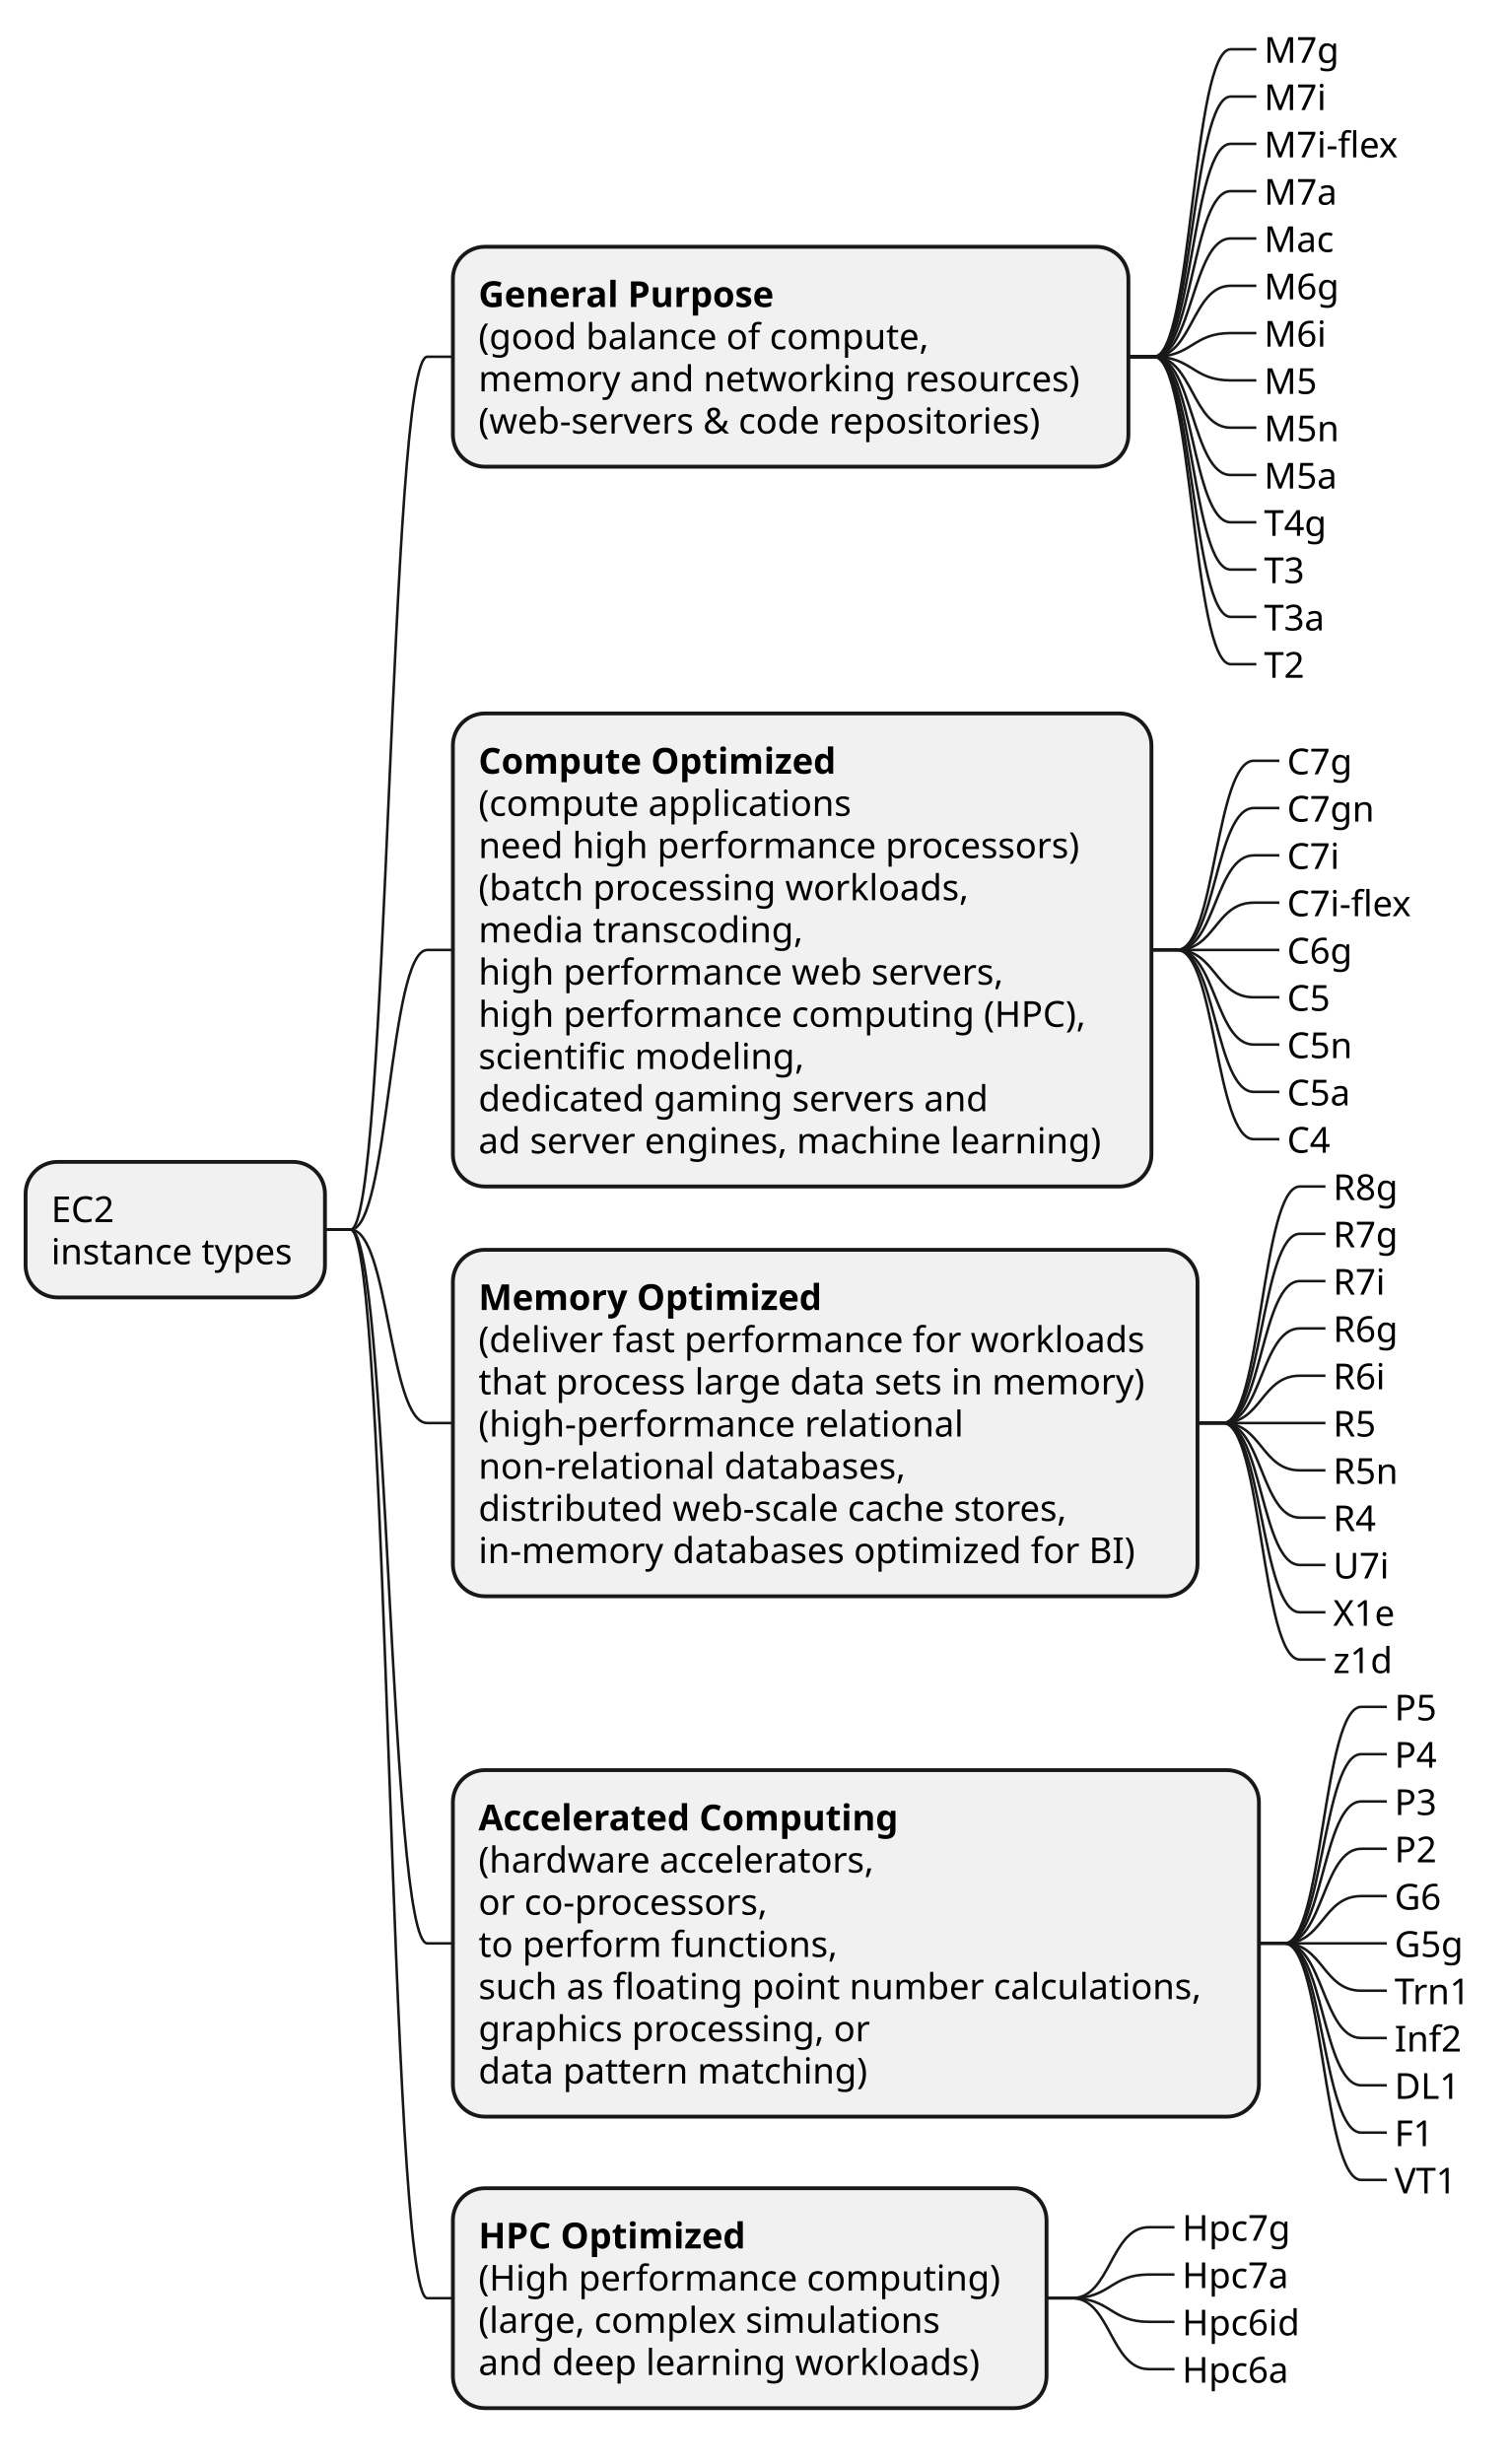
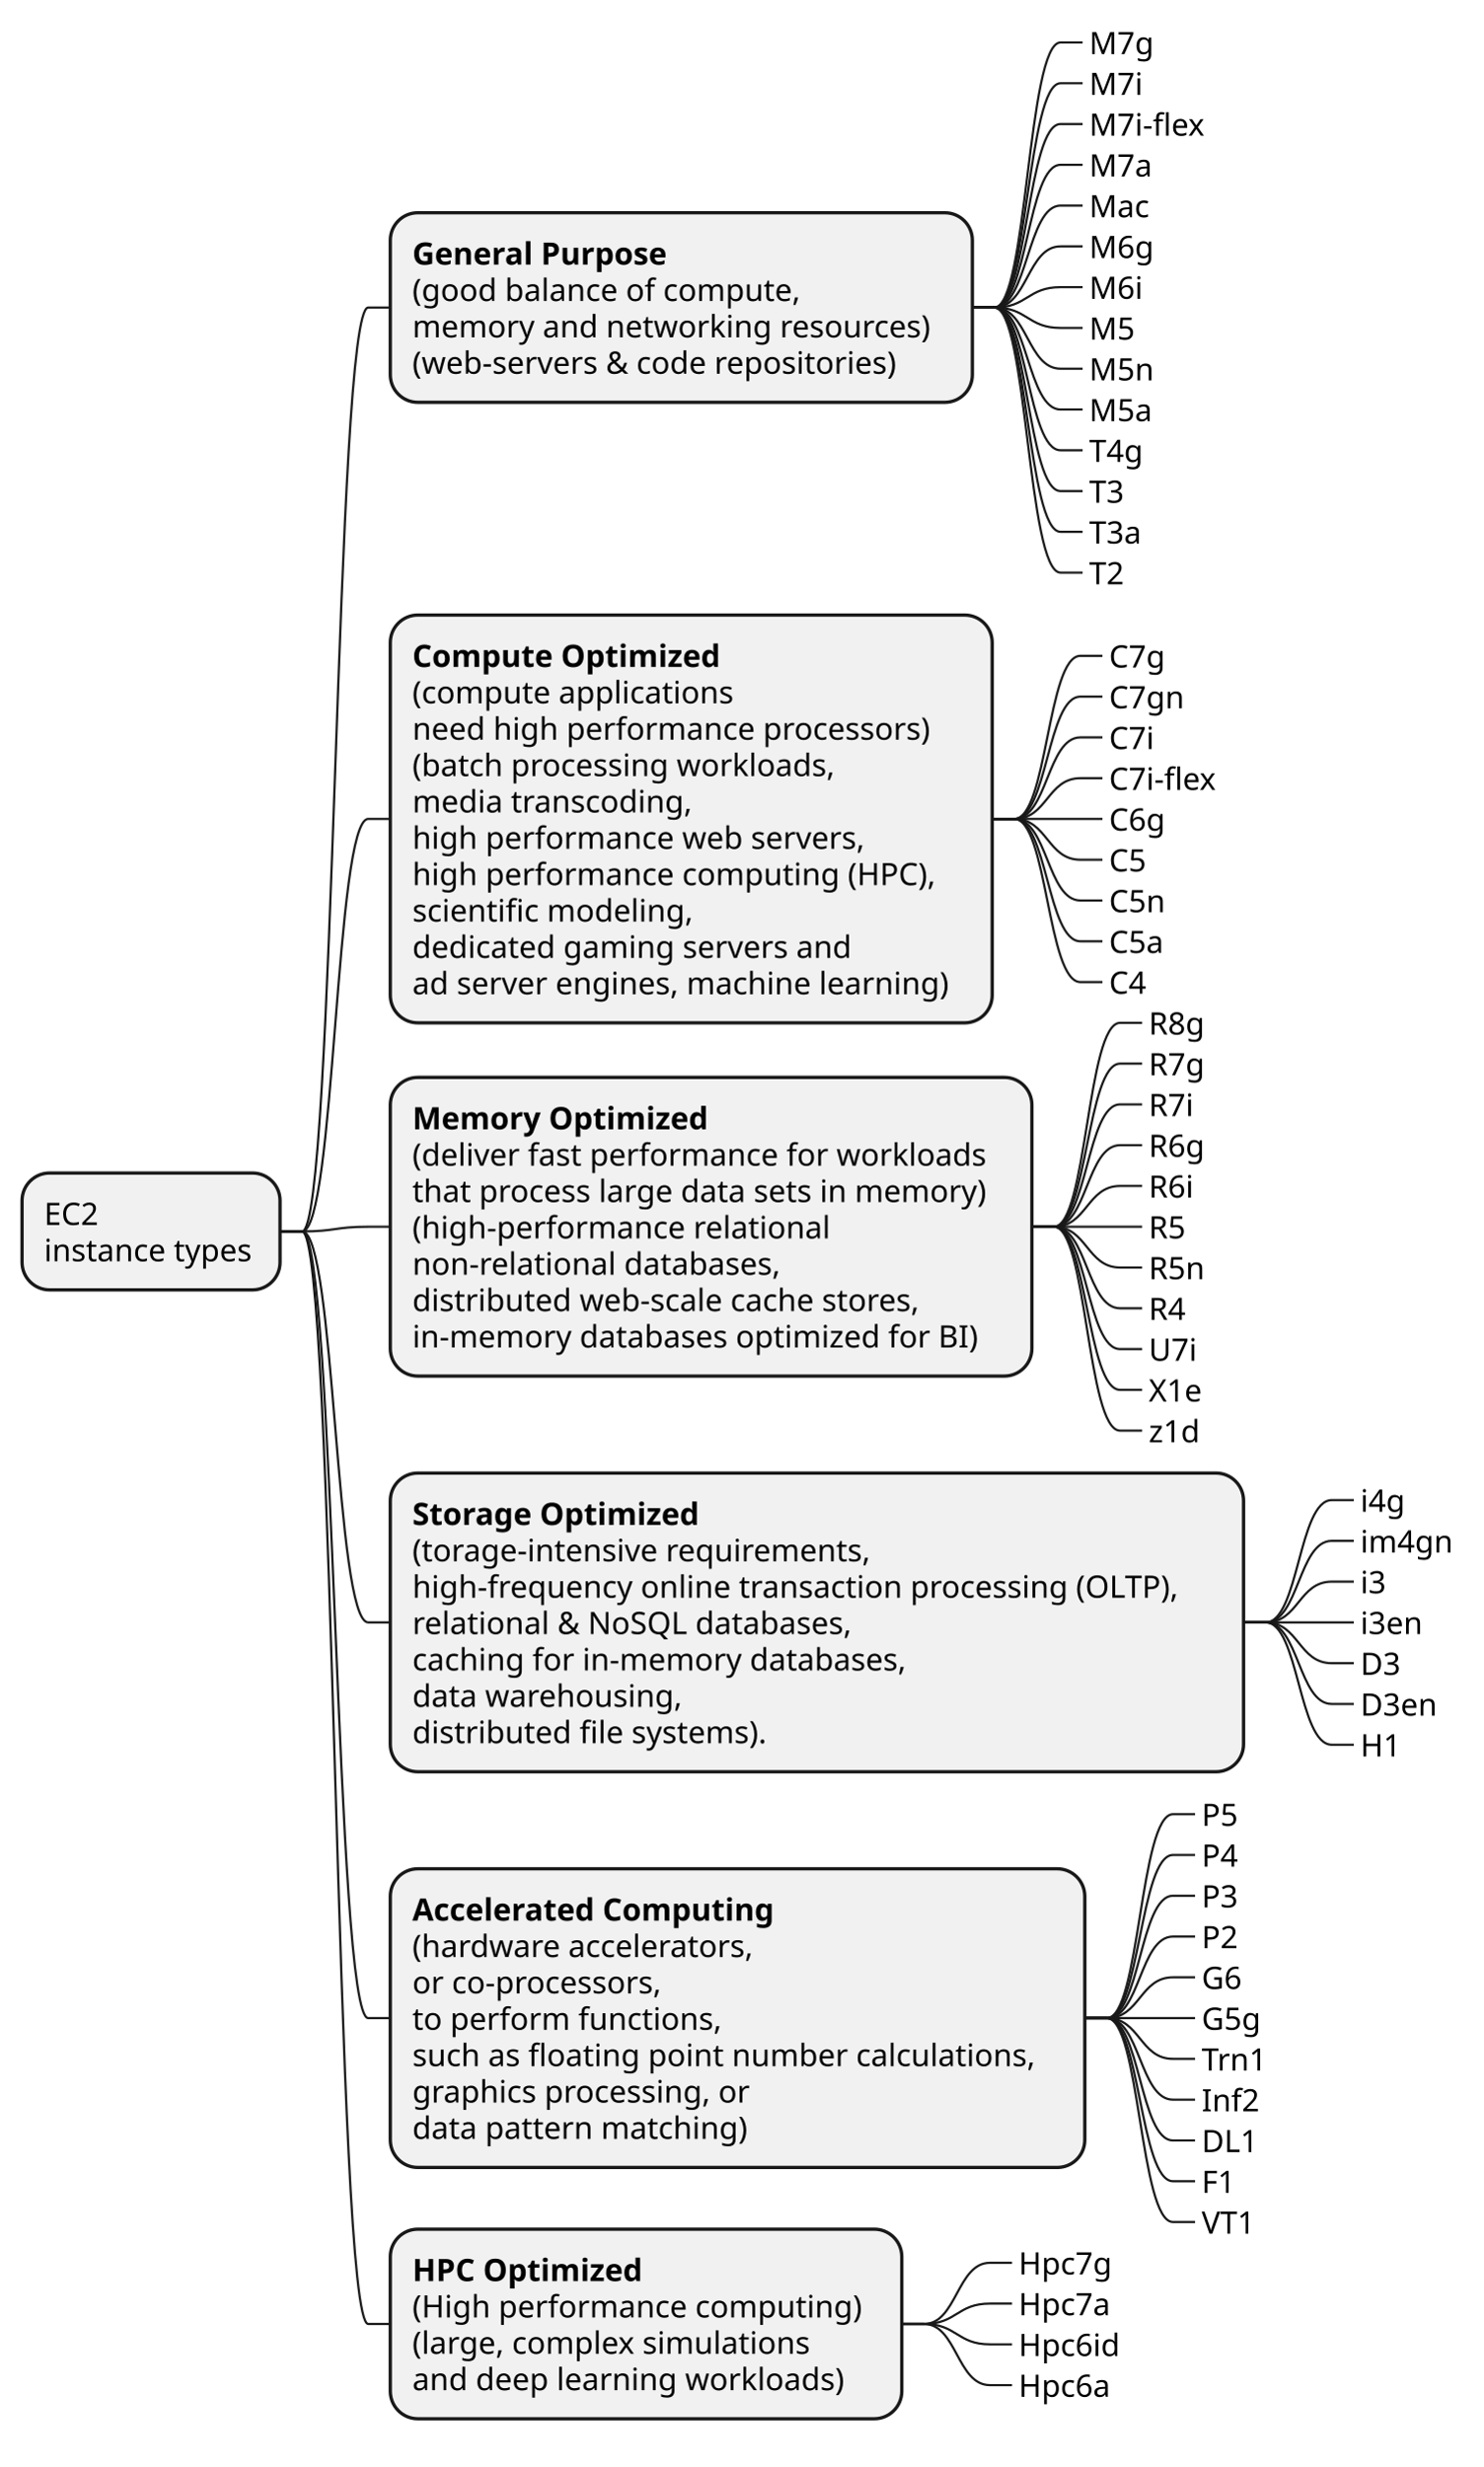
- <svg xmlns="http://www.w3.org/2000/svg" contentStyleType="text/css" height="963px" preserveAspectRatio="none" style="width:590px;height:963px;background:#FFFFFF;" version="1.1" viewBox="0 0 590 963" width="590px" zoomAndPan="magnify">
+ <svg xmlns="http://www.w3.org/2000/svg" contentStyleType="text/css" height="1118px" preserveAspectRatio="none" style="width:673px;height:1118px;background:#FFFFFF;" version="1.1" viewBox="0 0 673 1118" width="673px" zoomAndPan="magnify">
  <defs />
  <g>
-     <rect fill="#F1F1F1" height="52.977" rx="12.5" ry="12.5" style="stroke:#181818;stroke-width:1.5;" width="117" x="10" y="454.097" />
-     <text fill="#000000" font-family="sans-serif" font-size="14" lengthAdjust="spacing" textLength="27" x="20" y="477.632">EC2</text>
-     <text fill="#000000" font-family="sans-serif" font-size="14" lengthAdjust="spacing" textLength="97" x="20" y="494.12">instance types</text>
+     <rect fill="#F1F1F1" height="52.977" rx="12.5" ry="12.5" style="stroke:#181818;stroke-width:1.5;" width="117" x="10" y="531.806" />
+     <text fill="#000000" font-family="sans-serif" font-size="14" lengthAdjust="spacing" textLength="27" x="20" y="555.341">EC2</text>
+     <text fill="#000000" font-family="sans-serif" font-size="14" lengthAdjust="spacing" textLength="97" x="20" y="571.829">instance types</text>
    <rect fill="#F1F1F1" height="85.953" rx="12.5" ry="12.5" style="stroke:#181818;stroke-width:1.5;" width="264" x="177" y="96.441" />
    <text fill="#000000" font-family="sans-serif" font-size="14" font-weight="bold" lengthAdjust="spacing" textLength="117" x="187" y="119.977">General Purpose</text>
    <text fill="#000000" font-family="sans-serif" font-size="14" lengthAdjust="spacing" textLength="184" x="187" y="136.465">(good balance of compute,</text>
    <text fill="#000000" font-family="sans-serif" font-size="14" lengthAdjust="spacing" textLength="244" x="187" y="152.953">memory and networking resources)</text>
    <text fill="#000000" font-family="sans-serif" font-size="14" lengthAdjust="spacing" textLength="232" x="187" y="169.441">(web-servers &amp; code repositories)</text>
    <text fill="#000000" font-family="sans-serif" font-size="14" lengthAdjust="spacing" textLength="30" x="494" y="24.535">M7g</text>
    <path d="M441,139.418 L451,139.418 C466,139.418 466,19.244 481,19.244 L491,19.244 " fill="none" style="stroke:#181818;stroke-width:1.0;" />
    <text fill="#000000" font-family="sans-serif" font-size="14" lengthAdjust="spacing" textLength="25" x="494" y="43.023">M7i</text>
    <path d="M441,139.418 L451,139.418 C466,139.418 466,37.732 481,37.732 L491,37.732 " fill="none" style="stroke:#181818;stroke-width:1.0;" />
    <text fill="#000000" font-family="sans-serif" font-size="14" lengthAdjust="spacing" textLength="59" x="494" y="61.512">M7i-flex</text>
    <path d="M441,139.418 L451,139.418 C466,139.418 466,56.221 481,56.221 L491,56.221 " fill="none" style="stroke:#181818;stroke-width:1.0;" />
    <text fill="#000000" font-family="sans-serif" font-size="14" lengthAdjust="spacing" textLength="29" x="494" y="80">M7a</text>
    <path d="M441,139.418 L451,139.418 C466,139.418 466,74.709 481,74.709 L491,74.709 " fill="none" style="stroke:#181818;stroke-width:1.0;" />
    <text fill="#000000" font-family="sans-serif" font-size="14" lengthAdjust="spacing" textLength="27" x="494" y="98.488">Mac</text>
    <path d="M441,139.418 L451,139.418 C466,139.418 466,93.197 481,93.197 L491,93.197 " fill="none" style="stroke:#181818;stroke-width:1.0;" />
    <text fill="#000000" font-family="sans-serif" font-size="14" lengthAdjust="spacing" textLength="30" x="494" y="116.977">M6g</text>
    <path d="M441,139.418 L451,139.418 C466,139.418 466,111.686 481,111.686 L491,111.686 " fill="none" style="stroke:#181818;stroke-width:1.0;" />
    <text fill="#000000" font-family="sans-serif" font-size="14" lengthAdjust="spacing" textLength="25" x="494" y="135.465">M6i</text>
    <path d="M441,139.418 L451,139.418 C466,139.418 466,130.174 481,130.174 L491,130.174 " fill="none" style="stroke:#181818;stroke-width:1.0;" />
    <text fill="#000000" font-family="sans-serif" font-size="14" lengthAdjust="spacing" textLength="21" x="494" y="153.953">M5</text>
    <path d="M441,139.418 L451,139.418 C466,139.418 466,148.662 481,148.662 L491,148.662 " fill="none" style="stroke:#181818;stroke-width:1.0;" />
    <text fill="#000000" font-family="sans-serif" font-size="14" lengthAdjust="spacing" textLength="30" x="494" y="172.441">M5n</text>
    <path d="M441,139.418 L451,139.418 C466,139.418 466,167.15 481,167.15 L491,167.15 " fill="none" style="stroke:#181818;stroke-width:1.0;" />
    <text fill="#000000" font-family="sans-serif" font-size="14" lengthAdjust="spacing" textLength="29" x="494" y="190.93">M5a</text>
    <path d="M441,139.418 L451,139.418 C466,139.418 466,185.639 481,185.639 L491,185.639 " fill="none" style="stroke:#181818;stroke-width:1.0;" />
    <text fill="#000000" font-family="sans-serif" font-size="14" lengthAdjust="spacing" textLength="27" x="494" y="209.418">T4g</text>
    <path d="M441,139.418 L451,139.418 C466,139.418 466,204.127 481,204.127 L491,204.127 " fill="none" style="stroke:#181818;stroke-width:1.0;" />
    <text fill="#000000" font-family="sans-serif" font-size="14" lengthAdjust="spacing" textLength="18" x="494" y="227.906">T3</text>
    <path d="M441,139.418 L451,139.418 C466,139.418 466,222.615 481,222.615 L491,222.615 " fill="none" style="stroke:#181818;stroke-width:1.0;" />
    <text fill="#000000" font-family="sans-serif" font-size="14" lengthAdjust="spacing" textLength="26" x="494" y="246.394">T3a</text>
    <path d="M441,139.418 L451,139.418 C466,139.418 466,241.103 481,241.103 L491,241.103 " fill="none" style="stroke:#181818;stroke-width:1.0;" />
    <text fill="#000000" font-family="sans-serif" font-size="14" lengthAdjust="spacing" textLength="18" x="494" y="264.883">T2</text>
    <path d="M441,139.418 L451,139.418 C466,139.418 466,259.592 481,259.592 L491,259.592 " fill="none" style="stroke:#181818;stroke-width:1.0;" />
-     <path d="M127,480.585 L137,480.585 C152,480.585 152,139.418 167,139.418 L177,139.418 " fill="none" style="stroke:#181818;stroke-width:1.0;" />
+     <path d="M127,558.294 L137,558.294 C152,558.294 152,139.418 167,139.418 L177,139.418 " fill="none" style="stroke:#181818;stroke-width:1.0;" />
    <rect fill="#F1F1F1" height="184.883" rx="12.5" ry="12.5" style="stroke:#181818;stroke-width:1.5;" width="273" x="177" y="278.836" />
    <text fill="#000000" font-family="sans-serif" font-size="14" font-weight="bold" lengthAdjust="spacing" textLength="146" x="187" y="302.371">Compute Optimized</text>
    <text fill="#000000" font-family="sans-serif" font-size="14" lengthAdjust="spacing" textLength="152" x="187" y="318.859">(compute applications</text>
    <text fill="#000000" font-family="sans-serif" font-size="14" lengthAdjust="spacing" textLength="245" x="187" y="335.348">need high performance processors)</text>
    <text fill="#000000" font-family="sans-serif" font-size="14" lengthAdjust="spacing" textLength="201" x="187" y="351.836">(batch processing workloads,</text>
    <text fill="#000000" font-family="sans-serif" font-size="14" lengthAdjust="spacing" textLength="132" x="187" y="368.324">media transcoding,</text>
    <text fill="#000000" font-family="sans-serif" font-size="14" lengthAdjust="spacing" textLength="212" x="187" y="384.812">high performance web servers,</text>
    <text fill="#000000" font-family="sans-serif" font-size="14" lengthAdjust="spacing" textLength="247" x="187" y="401.301">high performance computing (HPC),</text>
    <text fill="#000000" font-family="sans-serif" font-size="14" lengthAdjust="spacing" textLength="133" x="187" y="417.789">scientific modeling,</text>
    <text fill="#000000" font-family="sans-serif" font-size="14" lengthAdjust="spacing" textLength="206" x="187" y="434.277">dedicated gaming servers and</text>
    <text fill="#000000" font-family="sans-serif" font-size="14" lengthAdjust="spacing" textLength="253" x="187" y="450.766">ad server engines, machine learning)</text>
    <text fill="#000000" font-family="sans-serif" font-size="14" lengthAdjust="spacing" textLength="28" x="503" y="302.615">C7g</text>
    <path d="M450,371.277 L460,371.277 C475,371.277 475,297.324 490,297.324 L500,297.324 " fill="none" style="stroke:#181818;stroke-width:1.0;" />
    <text fill="#000000" font-family="sans-serif" font-size="14" lengthAdjust="spacing" textLength="37" x="503" y="321.103">C7gn</text>
    <path d="M450,371.277 L460,371.277 C475,371.277 475,315.812 490,315.812 L500,315.812 " fill="none" style="stroke:#181818;stroke-width:1.0;" />
    <text fill="#000000" font-family="sans-serif" font-size="14" lengthAdjust="spacing" textLength="23" x="503" y="339.592">C7i</text>
    <path d="M450,371.277 L460,371.277 C475,371.277 475,334.301 490,334.301 L500,334.301 " fill="none" style="stroke:#181818;stroke-width:1.0;" />
    <text fill="#000000" font-family="sans-serif" font-size="14" lengthAdjust="spacing" textLength="57" x="503" y="358.08">C7i-flex</text>
    <path d="M450,371.277 L460,371.277 C475,371.277 475,352.789 490,352.789 L500,352.789 " fill="none" style="stroke:#181818;stroke-width:1.0;" />
    <text fill="#000000" font-family="sans-serif" font-size="14" lengthAdjust="spacing" textLength="28" x="503" y="376.568">C6g</text>
    <path d="M450,371.277 L460,371.277 C475,371.277 475,371.277 490,371.277 L500,371.277 " fill="none" style="stroke:#181818;stroke-width:1.0;" />
    <text fill="#000000" font-family="sans-serif" font-size="14" lengthAdjust="spacing" textLength="19" x="503" y="395.057">C5</text>
    <path d="M450,371.277 L460,371.277 C475,371.277 475,389.766 490,389.766 L500,389.766 " fill="none" style="stroke:#181818;stroke-width:1.0;" />
    <text fill="#000000" font-family="sans-serif" font-size="14" lengthAdjust="spacing" textLength="28" x="503" y="413.545">C5n</text>
    <path d="M450,371.277 L460,371.277 C475,371.277 475,408.254 490,408.254 L500,408.254 " fill="none" style="stroke:#181818;stroke-width:1.0;" />
    <text fill="#000000" font-family="sans-serif" font-size="14" lengthAdjust="spacing" textLength="27" x="503" y="432.033">C5a</text>
    <path d="M450,371.277 L460,371.277 C475,371.277 475,426.742 490,426.742 L500,426.742 " fill="none" style="stroke:#181818;stroke-width:1.0;" />
    <text fill="#000000" font-family="sans-serif" font-size="14" lengthAdjust="spacing" textLength="19" x="503" y="450.522">C4</text>
    <path d="M450,371.277 L460,371.277 C475,371.277 475,445.231 490,445.231 L500,445.231 " fill="none" style="stroke:#181818;stroke-width:1.0;" />
-     <path d="M127,480.585 L137,480.585 C152,480.585 152,371.277 167,371.277 L177,371.277 " fill="none" style="stroke:#181818;stroke-width:1.0;" />
+     <path d="M127,558.294 L137,558.294 C152,558.294 152,371.277 167,371.277 L177,371.277 " fill="none" style="stroke:#181818;stroke-width:1.0;" />
    <rect fill="#F1F1F1" height="135.418" rx="12.5" ry="12.5" style="stroke:#181818;stroke-width:1.5;" width="291" x="177" y="488.451" />
    <text fill="#000000" font-family="sans-serif" font-size="14" font-weight="bold" lengthAdjust="spacing" textLength="139" x="187" y="511.986">Memory Optimized</text>
    <text fill="#000000" font-family="sans-serif" font-size="14" lengthAdjust="spacing" textLength="271" x="187" y="528.475">(deliver fast performance for workloads</text>
    <text fill="#000000" font-family="sans-serif" font-size="14" lengthAdjust="spacing" textLength="270" x="187" y="544.963">that process large data sets in memory)</text>
    <text fill="#000000" font-family="sans-serif" font-size="14" lengthAdjust="spacing" textLength="201" x="187" y="561.451">(high-performance relational</text>
    <text fill="#000000" font-family="sans-serif" font-size="14" lengthAdjust="spacing" textLength="177" x="187" y="577.939">non-relational databases,</text>
    <text fill="#000000" font-family="sans-serif" font-size="14" lengthAdjust="spacing" textLength="242" x="187" y="594.428">distributed web-scale cache stores,</text>
    <text fill="#000000" font-family="sans-serif" font-size="14" lengthAdjust="spacing" textLength="268" x="187" y="610.916">in-memory databases optimized for BI)</text>
    <text fill="#000000" font-family="sans-serif" font-size="14" lengthAdjust="spacing" textLength="27" x="521" y="469.01">R8g</text>
    <path d="M468,556.16 L478,556.16 C493,556.16 493,463.719 508,463.719 L518,463.719 " fill="none" style="stroke:#181818;stroke-width:1.0;" />
    <text fill="#000000" font-family="sans-serif" font-size="14" lengthAdjust="spacing" textLength="27" x="521" y="487.498">R7g</text>
    <path d="M468,556.16 L478,556.16 C493,556.16 493,482.207 508,482.207 L518,482.207 " fill="none" style="stroke:#181818;stroke-width:1.0;" />
    <text fill="#000000" font-family="sans-serif" font-size="14" lengthAdjust="spacing" textLength="22" x="521" y="505.986">R7i</text>
    <path d="M468,556.16 L478,556.16 C493,556.16 493,500.695 508,500.695 L518,500.695 " fill="none" style="stroke:#181818;stroke-width:1.0;" />
    <text fill="#000000" font-family="sans-serif" font-size="14" lengthAdjust="spacing" textLength="27" x="521" y="524.475">R6g</text>
    <path d="M468,556.16 L478,556.16 C493,556.16 493,519.184 508,519.184 L518,519.184 " fill="none" style="stroke:#181818;stroke-width:1.0;" />
    <text fill="#000000" font-family="sans-serif" font-size="14" lengthAdjust="spacing" textLength="22" x="521" y="542.963">R6i</text>
    <path d="M468,556.16 L478,556.16 C493,556.16 493,537.672 508,537.672 L518,537.672 " fill="none" style="stroke:#181818;stroke-width:1.0;" />
    <text fill="#000000" font-family="sans-serif" font-size="14" lengthAdjust="spacing" textLength="18" x="521" y="561.451">R5</text>
    <path d="M468,556.16 L478,556.16 C493,556.16 493,556.16 508,556.16 L518,556.16 " fill="none" style="stroke:#181818;stroke-width:1.0;" />
    <text fill="#000000" font-family="sans-serif" font-size="14" lengthAdjust="spacing" textLength="27" x="521" y="579.939">R5n</text>
    <path d="M468,556.16 L478,556.16 C493,556.16 493,574.648 508,574.648 L518,574.648 " fill="none" style="stroke:#181818;stroke-width:1.0;" />
    <text fill="#000000" font-family="sans-serif" font-size="14" lengthAdjust="spacing" textLength="18" x="521" y="598.428">R4</text>
    <path d="M468,556.16 L478,556.16 C493,556.16 493,593.137 508,593.137 L518,593.137 " fill="none" style="stroke:#181818;stroke-width:1.0;" />
    <text fill="#000000" font-family="sans-serif" font-size="14" lengthAdjust="spacing" textLength="23" x="521" y="616.916">U7i</text>
    <path d="M468,556.16 L478,556.16 C493,556.16 493,611.625 508,611.625 L518,611.625 " fill="none" style="stroke:#181818;stroke-width:1.0;" />
    <text fill="#000000" font-family="sans-serif" font-size="14" lengthAdjust="spacing" textLength="26" x="521" y="635.404">X1e</text>
    <path d="M468,556.16 L478,556.16 C493,556.16 493,630.113 508,630.113 L518,630.113 " fill="none" style="stroke:#181818;stroke-width:1.0;" />
    <text fill="#000000" font-family="sans-serif" font-size="14" lengthAdjust="spacing" textLength="26" x="521" y="653.893">z1d</text>
    <path d="M468,556.16 L478,556.16 C493,556.16 493,648.602 508,648.602 L518,648.602 " fill="none" style="stroke:#181818;stroke-width:1.0;" />
-     <path d="M127,480.585 L137,480.585 C152,480.585 152,556.16 167,556.16 L177,556.16 " fill="none" style="stroke:#181818;stroke-width:1.0;" />
-     <rect fill="#F1F1F1" height="135.418" rx="12.5" ry="12.5" style="stroke:#181818;stroke-width:1.5;" width="315" x="177" y="691.822" />
-     <text fill="#000000" font-family="sans-serif" font-size="14" font-weight="bold" lengthAdjust="spacing" textLength="167" x="187" y="715.357">Accelerated Computing</text>
-     <text fill="#000000" font-family="sans-serif" font-size="14" lengthAdjust="spacing" textLength="161" x="187" y="731.846">(hardware accelerators,</text>
-     <text fill="#000000" font-family="sans-serif" font-size="14" lengthAdjust="spacing" textLength="122" x="187" y="748.334">or co-processors,</text>
-     <text fill="#000000" font-family="sans-serif" font-size="14" lengthAdjust="spacing" textLength="146" x="187" y="764.822">to perform functions,</text>
-     <text fill="#000000" font-family="sans-serif" font-size="14" lengthAdjust="spacing" textLength="295" x="187" y="781.311">such as floating point number calculations,</text>
-     <text fill="#000000" font-family="sans-serif" font-size="14" lengthAdjust="spacing" textLength="161" x="187" y="797.799">graphics processing, or</text>
-     <text fill="#000000" font-family="sans-serif" font-size="14" lengthAdjust="spacing" textLength="157" x="187" y="814.287">data pattern matching)</text>
-     <text fill="#000000" font-family="sans-serif" font-size="14" lengthAdjust="spacing" textLength="17" x="545" y="672.381">P5</text>
-     <path d="M492,759.531 L502,759.531 C517,759.531 517,667.09 532,667.09 L542,667.09 " fill="none" style="stroke:#181818;stroke-width:1.0;" />
-     <text fill="#000000" font-family="sans-serif" font-size="14" lengthAdjust="spacing" textLength="17" x="545" y="690.869">P4</text>
-     <path d="M492,759.531 L502,759.531 C517,759.531 517,685.578 532,685.578 L542,685.578 " fill="none" style="stroke:#181818;stroke-width:1.0;" />
-     <text fill="#000000" font-family="sans-serif" font-size="14" lengthAdjust="spacing" textLength="17" x="545" y="709.357">P3</text>
-     <path d="M492,759.531 L502,759.531 C517,759.531 517,704.066 532,704.066 L542,704.066 " fill="none" style="stroke:#181818;stroke-width:1.0;" />
-     <text fill="#000000" font-family="sans-serif" font-size="14" lengthAdjust="spacing" textLength="17" x="545" y="727.846">P2</text>
-     <path d="M492,759.531 L502,759.531 C517,759.531 517,722.555 532,722.555 L542,722.555 " fill="none" style="stroke:#181818;stroke-width:1.0;" />
-     <text fill="#000000" font-family="sans-serif" font-size="14" lengthAdjust="spacing" textLength="19" x="545" y="746.334">G6</text>
-     <path d="M492,759.531 L502,759.531 C517,759.531 517,741.043 532,741.043 L542,741.043 " fill="none" style="stroke:#181818;stroke-width:1.0;" />
-     <text fill="#000000" font-family="sans-serif" font-size="14" lengthAdjust="spacing" textLength="28" x="545" y="764.822">G5g</text>
-     <path d="M492,759.531 L502,759.531 C517,759.531 517,759.531 532,759.531 L542,759.531 " fill="none" style="stroke:#181818;stroke-width:1.0;" />
-     <text fill="#000000" font-family="sans-serif" font-size="14" lengthAdjust="spacing" textLength="33" x="545" y="783.311">Trn1</text>
-     <path d="M492,759.531 L502,759.531 C517,759.531 517,778.019 532,778.019 L542,778.019 " fill="none" style="stroke:#181818;stroke-width:1.0;" />
-     <text fill="#000000" font-family="sans-serif" font-size="14" lengthAdjust="spacing" textLength="27" x="545" y="801.799">Inf2</text>
-     <path d="M492,759.531 L502,759.531 C517,759.531 517,796.508 532,796.508 L542,796.508 " fill="none" style="stroke:#181818;stroke-width:1.0;" />
-     <text fill="#000000" font-family="sans-serif" font-size="14" lengthAdjust="spacing" textLength="26" x="545" y="820.287">DL1</text>
-     <path d="M492,759.531 L502,759.531 C517,759.531 517,814.996 532,814.996 L542,814.996 " fill="none" style="stroke:#181818;stroke-width:1.0;" />
-     <text fill="#000000" font-family="sans-serif" font-size="14" lengthAdjust="spacing" textLength="17" x="545" y="838.775">F1</text>
-     <path d="M492,759.531 L502,759.531 C517,759.531 517,833.484 532,833.484 L542,833.484 " fill="none" style="stroke:#181818;stroke-width:1.0;" />
-     <text fill="#000000" font-family="sans-serif" font-size="14" lengthAdjust="spacing" textLength="27" x="545" y="857.264">VT1</text>
-     <path d="M492,759.531 L502,759.531 C517,759.531 517,851.973 532,851.973 L542,851.973 " fill="none" style="stroke:#181818;stroke-width:1.0;" />
-     <path d="M127,480.585 L137,480.585 C152,480.585 152,759.531 167,759.531 L177,759.531 " fill="none" style="stroke:#181818;stroke-width:1.0;" />
-     <rect fill="#F1F1F1" height="85.953" rx="12.5" ry="12.5" style="stroke:#181818;stroke-width:1.5;" width="232" x="177" y="855.217" />
-     <text fill="#000000" font-family="sans-serif" font-size="14" font-weight="bold" lengthAdjust="spacing" textLength="111" x="187" y="878.752">HPC Optimized</text>
-     <text fill="#000000" font-family="sans-serif" font-size="14" lengthAdjust="spacing" textLength="212" x="187" y="895.24">(High performance computing)</text>
-     <text fill="#000000" font-family="sans-serif" font-size="14" lengthAdjust="spacing" textLength="190" x="187" y="911.729">(large, complex simulations</text>
-     <text fill="#000000" font-family="sans-serif" font-size="14" lengthAdjust="spacing" textLength="205" x="187" y="928.217">and deep learning workloads)</text>
-     <text fill="#000000" font-family="sans-serif" font-size="14" lengthAdjust="spacing" textLength="44" x="462" y="875.752">Hpc7g</text>
-     <path d="M409,898.193 L419,898.193 C434,898.193 434,870.461 449,870.461 L459,870.461 " fill="none" style="stroke:#181818;stroke-width:1.0;" />
-     <text fill="#000000" font-family="sans-serif" font-size="14" lengthAdjust="spacing" textLength="43" x="462" y="894.24">Hpc7a</text>
-     <path d="M409,898.193 L419,898.193 C434,898.193 434,888.949 449,888.949 L459,888.949 " fill="none" style="stroke:#181818;stroke-width:1.0;" />
-     <text fill="#000000" font-family="sans-serif" font-size="14" lengthAdjust="spacing" textLength="48" x="462" y="912.729">Hpc6id</text>
-     <path d="M409,898.193 L419,898.193 C434,898.193 434,907.438 449,907.438 L459,907.438 " fill="none" style="stroke:#181818;stroke-width:1.0;" />
-     <text fill="#000000" font-family="sans-serif" font-size="14" lengthAdjust="spacing" textLength="43" x="462" y="931.217">Hpc6a</text>
-     <path d="M409,898.193 L419,898.193 C434,898.193 434,925.926 449,925.926 L459,925.926 " fill="none" style="stroke:#181818;stroke-width:1.0;" />
-     <path d="M127,480.585 L137,480.585 C152,480.585 152,898.193 167,898.193 L177,898.193 " fill="none" style="stroke:#181818;stroke-width:1.0;" />
+     <path d="M127,558.294 L137,558.294 C152,558.294 152,556.16 167,556.16 L177,556.16 " fill="none" style="stroke:#181818;stroke-width:1.0;" />
+     <rect fill="#F1F1F1" height="135.418" rx="12.5" ry="12.5" style="stroke:#181818;stroke-width:1.5;" width="387" x="177" y="667.846" />
+     <text fill="#000000" font-family="sans-serif" font-size="14" font-weight="bold" lengthAdjust="spacing" textLength="135" x="187" y="691.381">Storage Optimized</text>
+     <text fill="#000000" font-family="sans-serif" font-size="14" lengthAdjust="spacing" textLength="219" x="187" y="707.869">(torage-intensive requirements,</text>
+     <text fill="#000000" font-family="sans-serif" font-size="14" lengthAdjust="spacing" textLength="367" x="187" y="724.357">high-frequency online transaction processing (OLTP),</text>
+     <text fill="#000000" font-family="sans-serif" font-size="14" lengthAdjust="spacing" textLength="205" x="187" y="740.846">relational &amp; NoSQL databases,</text>
+     <text fill="#000000" font-family="sans-serif" font-size="14" lengthAdjust="spacing" textLength="235" x="187" y="757.334">caching for in-memory databases,</text>
+     <text fill="#000000" font-family="sans-serif" font-size="14" lengthAdjust="spacing" textLength="127" x="187" y="773.822">data warehousing,</text>
+     <text fill="#000000" font-family="sans-serif" font-size="14" lengthAdjust="spacing" textLength="167" x="187" y="790.311">distributed file systems).</text>
+     <text fill="#000000" font-family="sans-serif" font-size="14" lengthAdjust="spacing" textLength="22" x="617" y="685.381">i4g</text>
+     <path d="M564,735.555 L574,735.555 C589,735.555 589,680.09 604,680.09 L614,680.09 " fill="none" style="stroke:#181818;stroke-width:1.0;" />
+     <text fill="#000000" font-family="sans-serif" font-size="14" lengthAdjust="spacing" textLength="44" x="617" y="703.869">im4gn</text>
+     <path d="M564,735.555 L574,735.555 C589,735.555 589,698.578 604,698.578 L614,698.578 " fill="none" style="stroke:#181818;stroke-width:1.0;" />
+     <text fill="#000000" font-family="sans-serif" font-size="14" lengthAdjust="spacing" textLength="13" x="617" y="722.357">i3</text>
+     <path d="M564,735.555 L574,735.555 C589,735.555 589,717.066 604,717.066 L614,717.066 " fill="none" style="stroke:#181818;stroke-width:1.0;" />
+     <text fill="#000000" font-family="sans-serif" font-size="14" lengthAdjust="spacing" textLength="30" x="617" y="740.846">i3en</text>
+     <path d="M564,735.555 L574,735.555 C589,735.555 589,735.555 604,735.555 L614,735.555 " fill="none" style="stroke:#181818;stroke-width:1.0;" />
+     <text fill="#000000" font-family="sans-serif" font-size="14" lengthAdjust="spacing" textLength="19" x="617" y="759.334">D3</text>
+     <path d="M564,735.555 L574,735.555 C589,735.555 589,754.043 604,754.043 L614,754.043 " fill="none" style="stroke:#181818;stroke-width:1.0;" />
+     <text fill="#000000" font-family="sans-serif" font-size="14" lengthAdjust="spacing" textLength="36" x="617" y="777.822">D3en</text>
+     <path d="M564,735.555 L574,735.555 C589,735.555 589,772.531 604,772.531 L614,772.531 " fill="none" style="stroke:#181818;stroke-width:1.0;" />
+     <text fill="#000000" font-family="sans-serif" font-size="14" lengthAdjust="spacing" textLength="19" x="617" y="796.311">H1</text>
+     <path d="M564,735.555 L574,735.555 C589,735.555 589,791.019 604,791.019 L614,791.019 " fill="none" style="stroke:#181818;stroke-width:1.0;" />
+     <path d="M127,558.294 L137,558.294 C152,558.294 152,735.555 167,735.555 L177,735.555 " fill="none" style="stroke:#181818;stroke-width:1.0;" />
+     <rect fill="#F1F1F1" height="135.418" rx="12.5" ry="12.5" style="stroke:#181818;stroke-width:1.5;" width="315" x="177" y="847.24" />
+     <text fill="#000000" font-family="sans-serif" font-size="14" font-weight="bold" lengthAdjust="spacing" textLength="167" x="187" y="870.775">Accelerated Computing</text>
+     <text fill="#000000" font-family="sans-serif" font-size="14" lengthAdjust="spacing" textLength="161" x="187" y="887.264">(hardware accelerators,</text>
+     <text fill="#000000" font-family="sans-serif" font-size="14" lengthAdjust="spacing" textLength="122" x="187" y="903.752">or co-processors,</text>
+     <text fill="#000000" font-family="sans-serif" font-size="14" lengthAdjust="spacing" textLength="146" x="187" y="920.24">to perform functions,</text>
+     <text fill="#000000" font-family="sans-serif" font-size="14" lengthAdjust="spacing" textLength="295" x="187" y="936.729">such as floating point number calculations,</text>
+     <text fill="#000000" font-family="sans-serif" font-size="14" lengthAdjust="spacing" textLength="161" x="187" y="953.217">graphics processing, or</text>
+     <text fill="#000000" font-family="sans-serif" font-size="14" lengthAdjust="spacing" textLength="157" x="187" y="969.705">data pattern matching)</text>
+     <text fill="#000000" font-family="sans-serif" font-size="14" lengthAdjust="spacing" textLength="17" x="545" y="827.799">P5</text>
+     <path d="M492,914.949 L502,914.949 C517,914.949 517,822.508 532,822.508 L542,822.508 " fill="none" style="stroke:#181818;stroke-width:1.0;" />
+     <text fill="#000000" font-family="sans-serif" font-size="14" lengthAdjust="spacing" textLength="17" x="545" y="846.287">P4</text>
+     <path d="M492,914.949 L502,914.949 C517,914.949 517,840.996 532,840.996 L542,840.996 " fill="none" style="stroke:#181818;stroke-width:1.0;" />
+     <text fill="#000000" font-family="sans-serif" font-size="14" lengthAdjust="spacing" textLength="17" x="545" y="864.775">P3</text>
+     <path d="M492,914.949 L502,914.949 C517,914.949 517,859.484 532,859.484 L542,859.484 " fill="none" style="stroke:#181818;stroke-width:1.0;" />
+     <text fill="#000000" font-family="sans-serif" font-size="14" lengthAdjust="spacing" textLength="17" x="545" y="883.264">P2</text>
+     <path d="M492,914.949 L502,914.949 C517,914.949 517,877.973 532,877.973 L542,877.973 " fill="none" style="stroke:#181818;stroke-width:1.0;" />
+     <text fill="#000000" font-family="sans-serif" font-size="14" lengthAdjust="spacing" textLength="19" x="545" y="901.752">G6</text>
+     <path d="M492,914.949 L502,914.949 C517,914.949 517,896.461 532,896.461 L542,896.461 " fill="none" style="stroke:#181818;stroke-width:1.0;" />
+     <text fill="#000000" font-family="sans-serif" font-size="14" lengthAdjust="spacing" textLength="28" x="545" y="920.24">G5g</text>
+     <path d="M492,914.949 L502,914.949 C517,914.949 517,914.949 532,914.949 L542,914.949 " fill="none" style="stroke:#181818;stroke-width:1.0;" />
+     <text fill="#000000" font-family="sans-serif" font-size="14" lengthAdjust="spacing" textLength="33" x="545" y="938.729">Trn1</text>
+     <path d="M492,914.949 L502,914.949 C517,914.949 517,933.438 532,933.438 L542,933.438 " fill="none" style="stroke:#181818;stroke-width:1.0;" />
+     <text fill="#000000" font-family="sans-serif" font-size="14" lengthAdjust="spacing" textLength="27" x="545" y="957.217">Inf2</text>
+     <path d="M492,914.949 L502,914.949 C517,914.949 517,951.926 532,951.926 L542,951.926 " fill="none" style="stroke:#181818;stroke-width:1.0;" />
+     <text fill="#000000" font-family="sans-serif" font-size="14" lengthAdjust="spacing" textLength="26" x="545" y="975.705">DL1</text>
+     <path d="M492,914.949 L502,914.949 C517,914.949 517,970.414 532,970.414 L542,970.414 " fill="none" style="stroke:#181818;stroke-width:1.0;" />
+     <text fill="#000000" font-family="sans-serif" font-size="14" lengthAdjust="spacing" textLength="17" x="545" y="994.193">F1</text>
+     <path d="M492,914.949 L502,914.949 C517,914.949 517,988.902 532,988.902 L542,988.902 " fill="none" style="stroke:#181818;stroke-width:1.0;" />
+     <text fill="#000000" font-family="sans-serif" font-size="14" lengthAdjust="spacing" textLength="27" x="545" y="1012.682">VT1</text>
+     <path d="M492,914.949 L502,914.949 C517,914.949 517,1007.391 532,1007.391 L542,1007.391 " fill="none" style="stroke:#181818;stroke-width:1.0;" />
+     <path d="M127,558.294 L137,558.294 C152,558.294 152,914.949 167,914.949 L177,914.949 " fill="none" style="stroke:#181818;stroke-width:1.0;" />
+     <rect fill="#F1F1F1" height="85.953" rx="12.5" ry="12.5" style="stroke:#181818;stroke-width:1.5;" width="232" x="177" y="1010.635" />
+     <text fill="#000000" font-family="sans-serif" font-size="14" font-weight="bold" lengthAdjust="spacing" textLength="111" x="187" y="1034.17">HPC Optimized</text>
+     <text fill="#000000" font-family="sans-serif" font-size="14" lengthAdjust="spacing" textLength="212" x="187" y="1050.658">(High performance computing)</text>
+     <text fill="#000000" font-family="sans-serif" font-size="14" lengthAdjust="spacing" textLength="190" x="187" y="1067.147">(large, complex simulations</text>
+     <text fill="#000000" font-family="sans-serif" font-size="14" lengthAdjust="spacing" textLength="205" x="187" y="1083.635">and deep learning workloads)</text>
+     <text fill="#000000" font-family="sans-serif" font-size="14" lengthAdjust="spacing" textLength="44" x="462" y="1031.17">Hpc7g</text>
+     <path d="M409,1053.611 L419,1053.611 C434,1053.611 434,1025.879 449,1025.879 L459,1025.879 " fill="none" style="stroke:#181818;stroke-width:1.0;" />
+     <text fill="#000000" font-family="sans-serif" font-size="14" lengthAdjust="spacing" textLength="43" x="462" y="1049.658">Hpc7a</text>
+     <path d="M409,1053.611 L419,1053.611 C434,1053.611 434,1044.367 449,1044.367 L459,1044.367 " fill="none" style="stroke:#181818;stroke-width:1.0;" />
+     <text fill="#000000" font-family="sans-serif" font-size="14" lengthAdjust="spacing" textLength="48" x="462" y="1068.147">Hpc6id</text>
+     <path d="M409,1053.611 L419,1053.611 C434,1053.611 434,1062.855 449,1062.855 L459,1062.855 " fill="none" style="stroke:#181818;stroke-width:1.0;" />
+     <text fill="#000000" font-family="sans-serif" font-size="14" lengthAdjust="spacing" textLength="43" x="462" y="1086.635">Hpc6a</text>
+     <path d="M409,1053.611 L419,1053.611 C434,1053.611 434,1081.344 449,1081.344 L459,1081.344 " fill="none" style="stroke:#181818;stroke-width:1.0;" />
+     <path d="M127,558.294 L137,558.294 C152,558.294 152,1053.611 167,1053.611 L177,1053.611 " fill="none" style="stroke:#181818;stroke-width:1.0;" />
  </g>
</svg>
